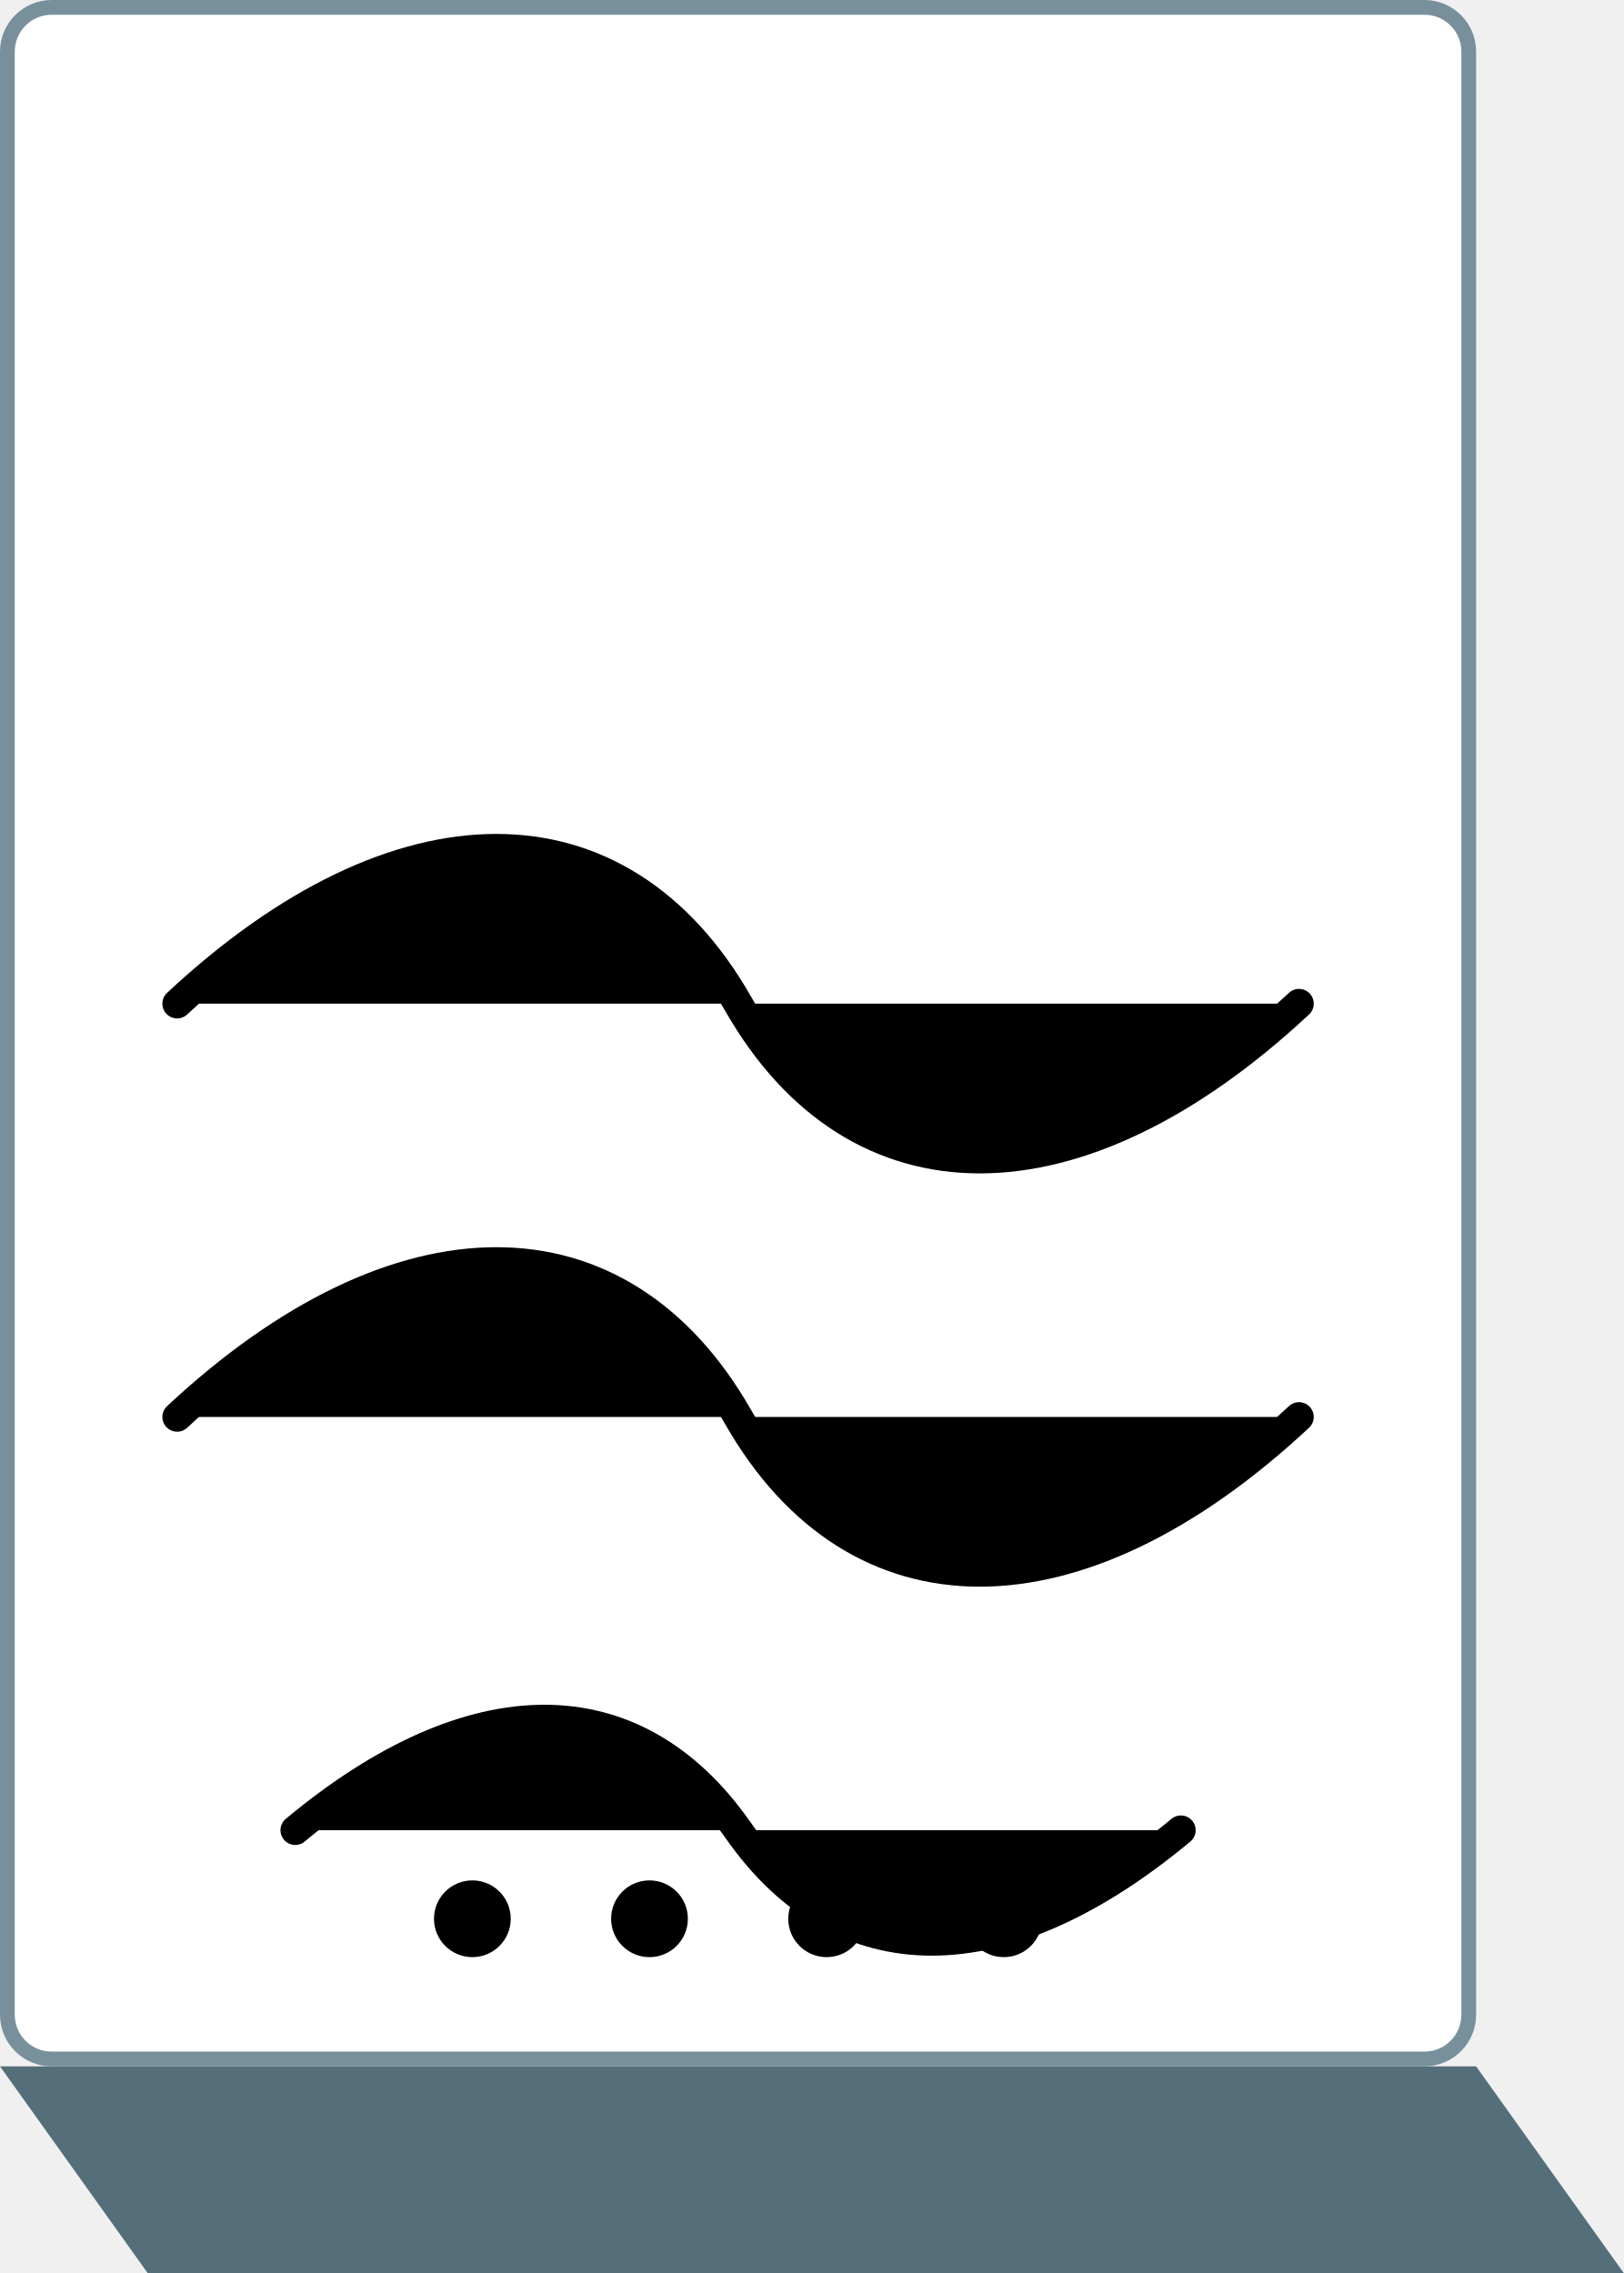
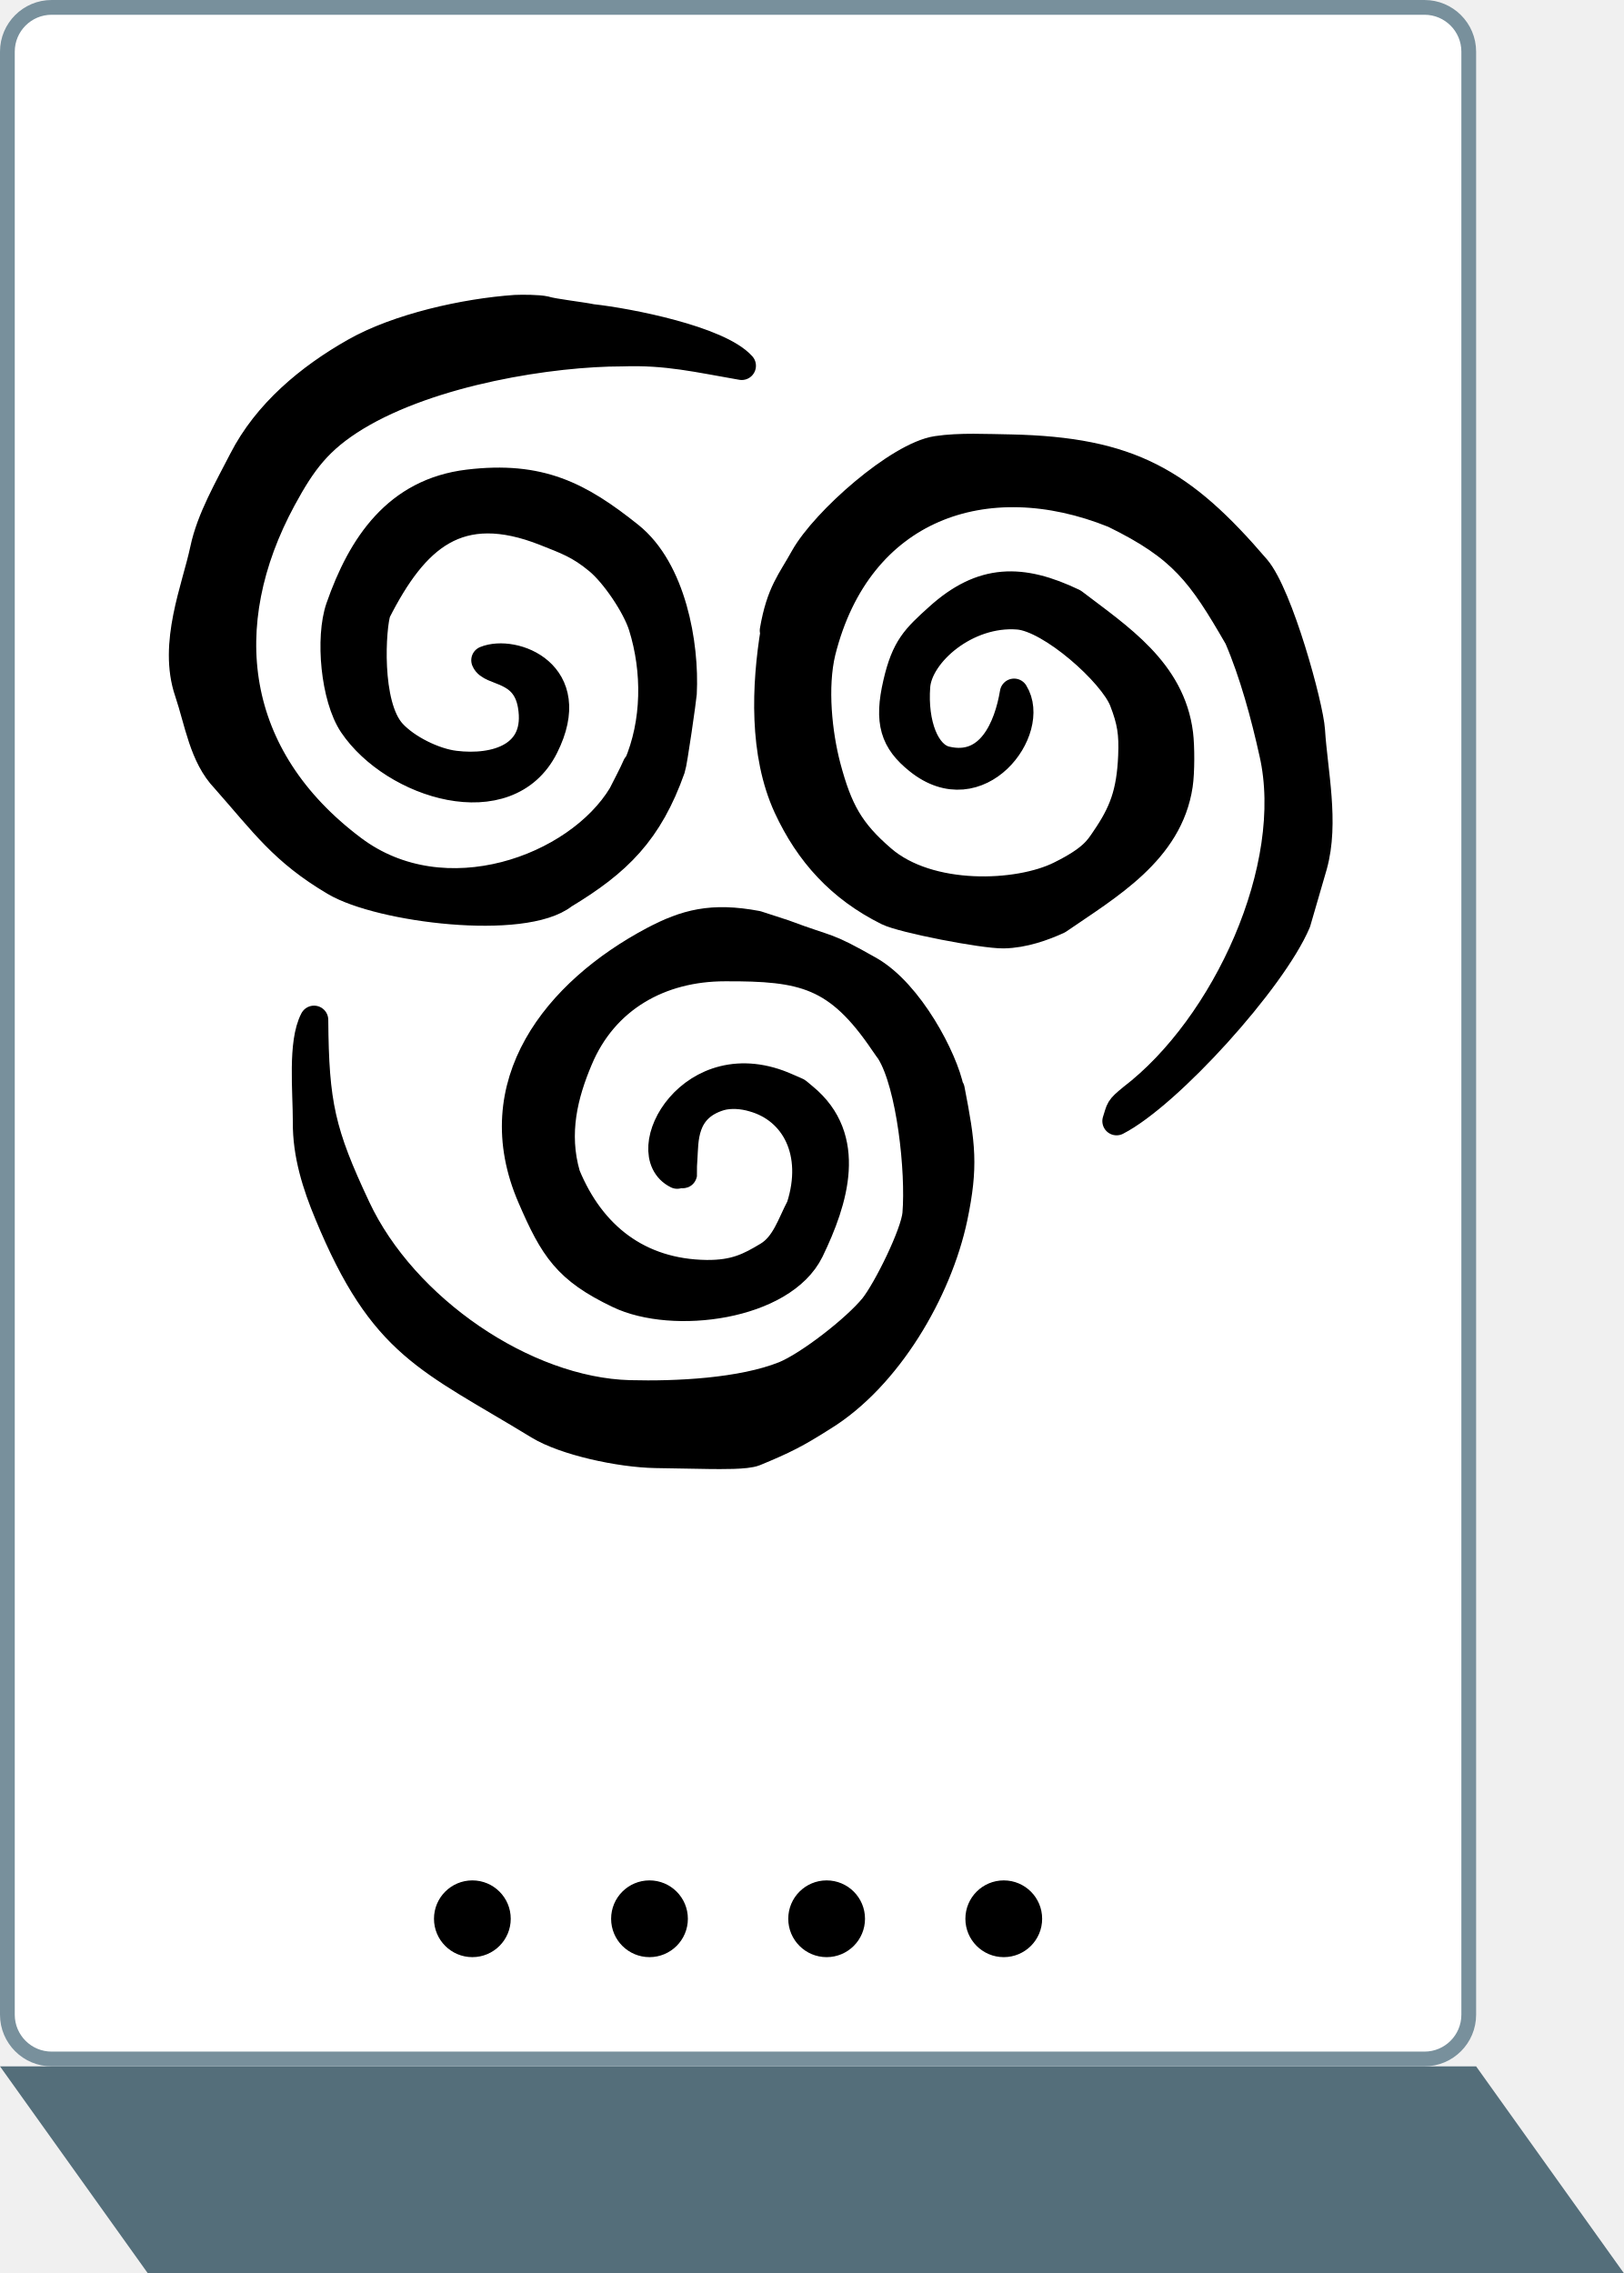
<svg xmlns="http://www.w3.org/2000/svg" width="110" height="154" viewBox="0 0 110 154">
  <path d="M0 140 L100 140 L110 154 L10 154 Z" fill="#546e7a" />
  <rect x="0.5" y="0.5" width="99" height="139" rx="3" fill="#ffffff" stroke="#78909c" stroke-width="1" />
  <g transform="translate(0,20)">
-     <g fill="#000000" stroke="#000000" stroke-width="2" stroke-linejoin="round" stroke-linecap="round">
-       <path d="M12 48 C27 34 42 34 50 48 C58 62 73 62 88 48 M12 76 C27 62 42 62 50 76 C58 90 73 90 88 76 M20 104 C32 94 43 94 50 104 C57 114 68 114 80 104" />
+     <g transform="translate(-246.9867,-205.6183) scale(0.02143)">
+       <path d="M13538 11083c-13,30 -31,63 -46,93 -141,233 -562,389 -852,171 -388,-291 -439,-710 -223,-1109 64,-118 115,-187 233,-259 241,-146 621,-204 842,-204 142,-5 239,19 378,43 -73,-81 -355,-137 -474,-150 -33,-7 -123,-17 -147,-25 -22,-5 -72,-5 -95,-4 -158,11 -370,58 -507,136 -143,81 -278,193 -354,342 -45,88 -102,186 -122,282 -26,123 -101,298 -49,450 32,95 46,203 115,275 124,140 183,228 347,325 143,85 597,141 723,41 171,-103 269,-199 340,-400 6,-16 35,-221 36,-236 8,-156 -34,-391 -168,-498 -159,-127 -283,-192 -509,-165 -225,27 -337,194 -406,392 -33,95 -16,284 41,369 129,191 488,304 605,70 116,-231 -98,-309 -186,-273 16,40 126,21 147,142 28,163 -115,205 -244,189 -66,-8 -153,-51 -198,-100 -82,-89 -65,-339 -49,-385 119,-234 257,-362 534,-252 65,26 107,40 167,90 52,43 120,144 140,208 44,141 43,305 -16,442z" fill="#000000" stroke="#000000" stroke-width="90.0" stroke-linejoin="round" stroke-linecap="round" />
+       <path d="M13975 10654c-29,176 -37,390 40,558 68,147 168,257 317,331 46,23 301,73 366,72 63,-1 126,-24 172,-45 157,-108 350,-218 381,-427 6,-40 6,-121 1,-161 -25,-199 -190,-305 -334,-415 -163,-78 -287,-79 -426,47 -72,65 -104,95 -130,207 -29,124 -9,183 67,244 190,153 375,-96 302,-213 -18,109 -75,247 -215,214 -65,-15 -104,-115 -95,-235 8,-104 159,-237 323,-224 104,8 299,182 333,270 25,65 31,103 28,175 -5,117 -29,180 -86,263 -21,31 -39,63 -142,114 -132,66 -415,78 -564,-51 -101,-87 -138,-154 -175,-293 -27,-103 -43,-251 -16,-363 115,-459 519,-600 925,-436 217,106 276,188 393,391 48,111 85,248 111,366 82,361 -151,864 -446,1090 -44,36 -37,34 -50,73 163,-84 492,-447 569,-629l52 -179c38,-136 1,-297 -7,-427 -5,-78 -101,-428 -173,-512 -234,-273 -398,-371 -777,-379 -73,-1 -160,-6 -232,5 -120,18 -354,224 -419,340 -42,76 -75,109 -96,230z" fill="#000000" stroke="#000000" stroke-width="90.0" stroke-linejoin="round" stroke-linecap="round" />
+       <path d="M14528 12107c-19,-97 -128,-306 -255,-378 -145,-82 -117,-58 -269,-115l-86 -28c-143,-27 -225,-4 -326,49 -307,163 -541,455 -386,812 70,162 112,228 275,306 172,83 518,38 604,-138 77,-159 138,-355 -19,-484 -32,-26 -10,-12 -52,-31 -301,-136 -486,207 -348,275 29,-11 13,22 19,-50 4,-56 -4,-161 117,-197 32,-9 72,-6 105,4 132,37 204,174 149,345 -29,55 -48,122 -103,155 -58,35 -104,59 -195,58 -214,-3 -364,-121 -443,-313 -39,-134 -7,-257 39,-366 81,-194 258,-292 463,-292 248,-1 357,22 504,240 7,11 16,22 19,27 65,105 94,379 83,513 -5,63 -93,241 -136,295 -57,70 -206,185 -282,216 -135,54 -341,64 -490,60 -331,-9 -714,-271 -863,-589 -112,-238 -132,-329 -134,-595 -38,73 -22,223 -22,323 -1,102 30,199 68,290 173,419 316,456 665,669 82,50 255,88 369,90 57,1 116,2 174,3 30,0 112,2 139,-9 92,-38 130,-57 215,-111 205,-126 364,-398 413,-630 34,-163 25,-230 -9,-405z" fill="#000000" stroke="#000000" stroke-width="90.0" stroke-linejoin="round" stroke-linecap="round" />
    </g>
    <circle cx="32" cy="110" r="2.6" fill="#000000" />
    <circle cx="44" cy="110" r="2.6" fill="#000000" />
    <circle cx="56" cy="110" r="2.6" fill="#000000" />
    <circle cx="68" cy="110" r="2.6" fill="#000000" />
  </g>
</svg>
